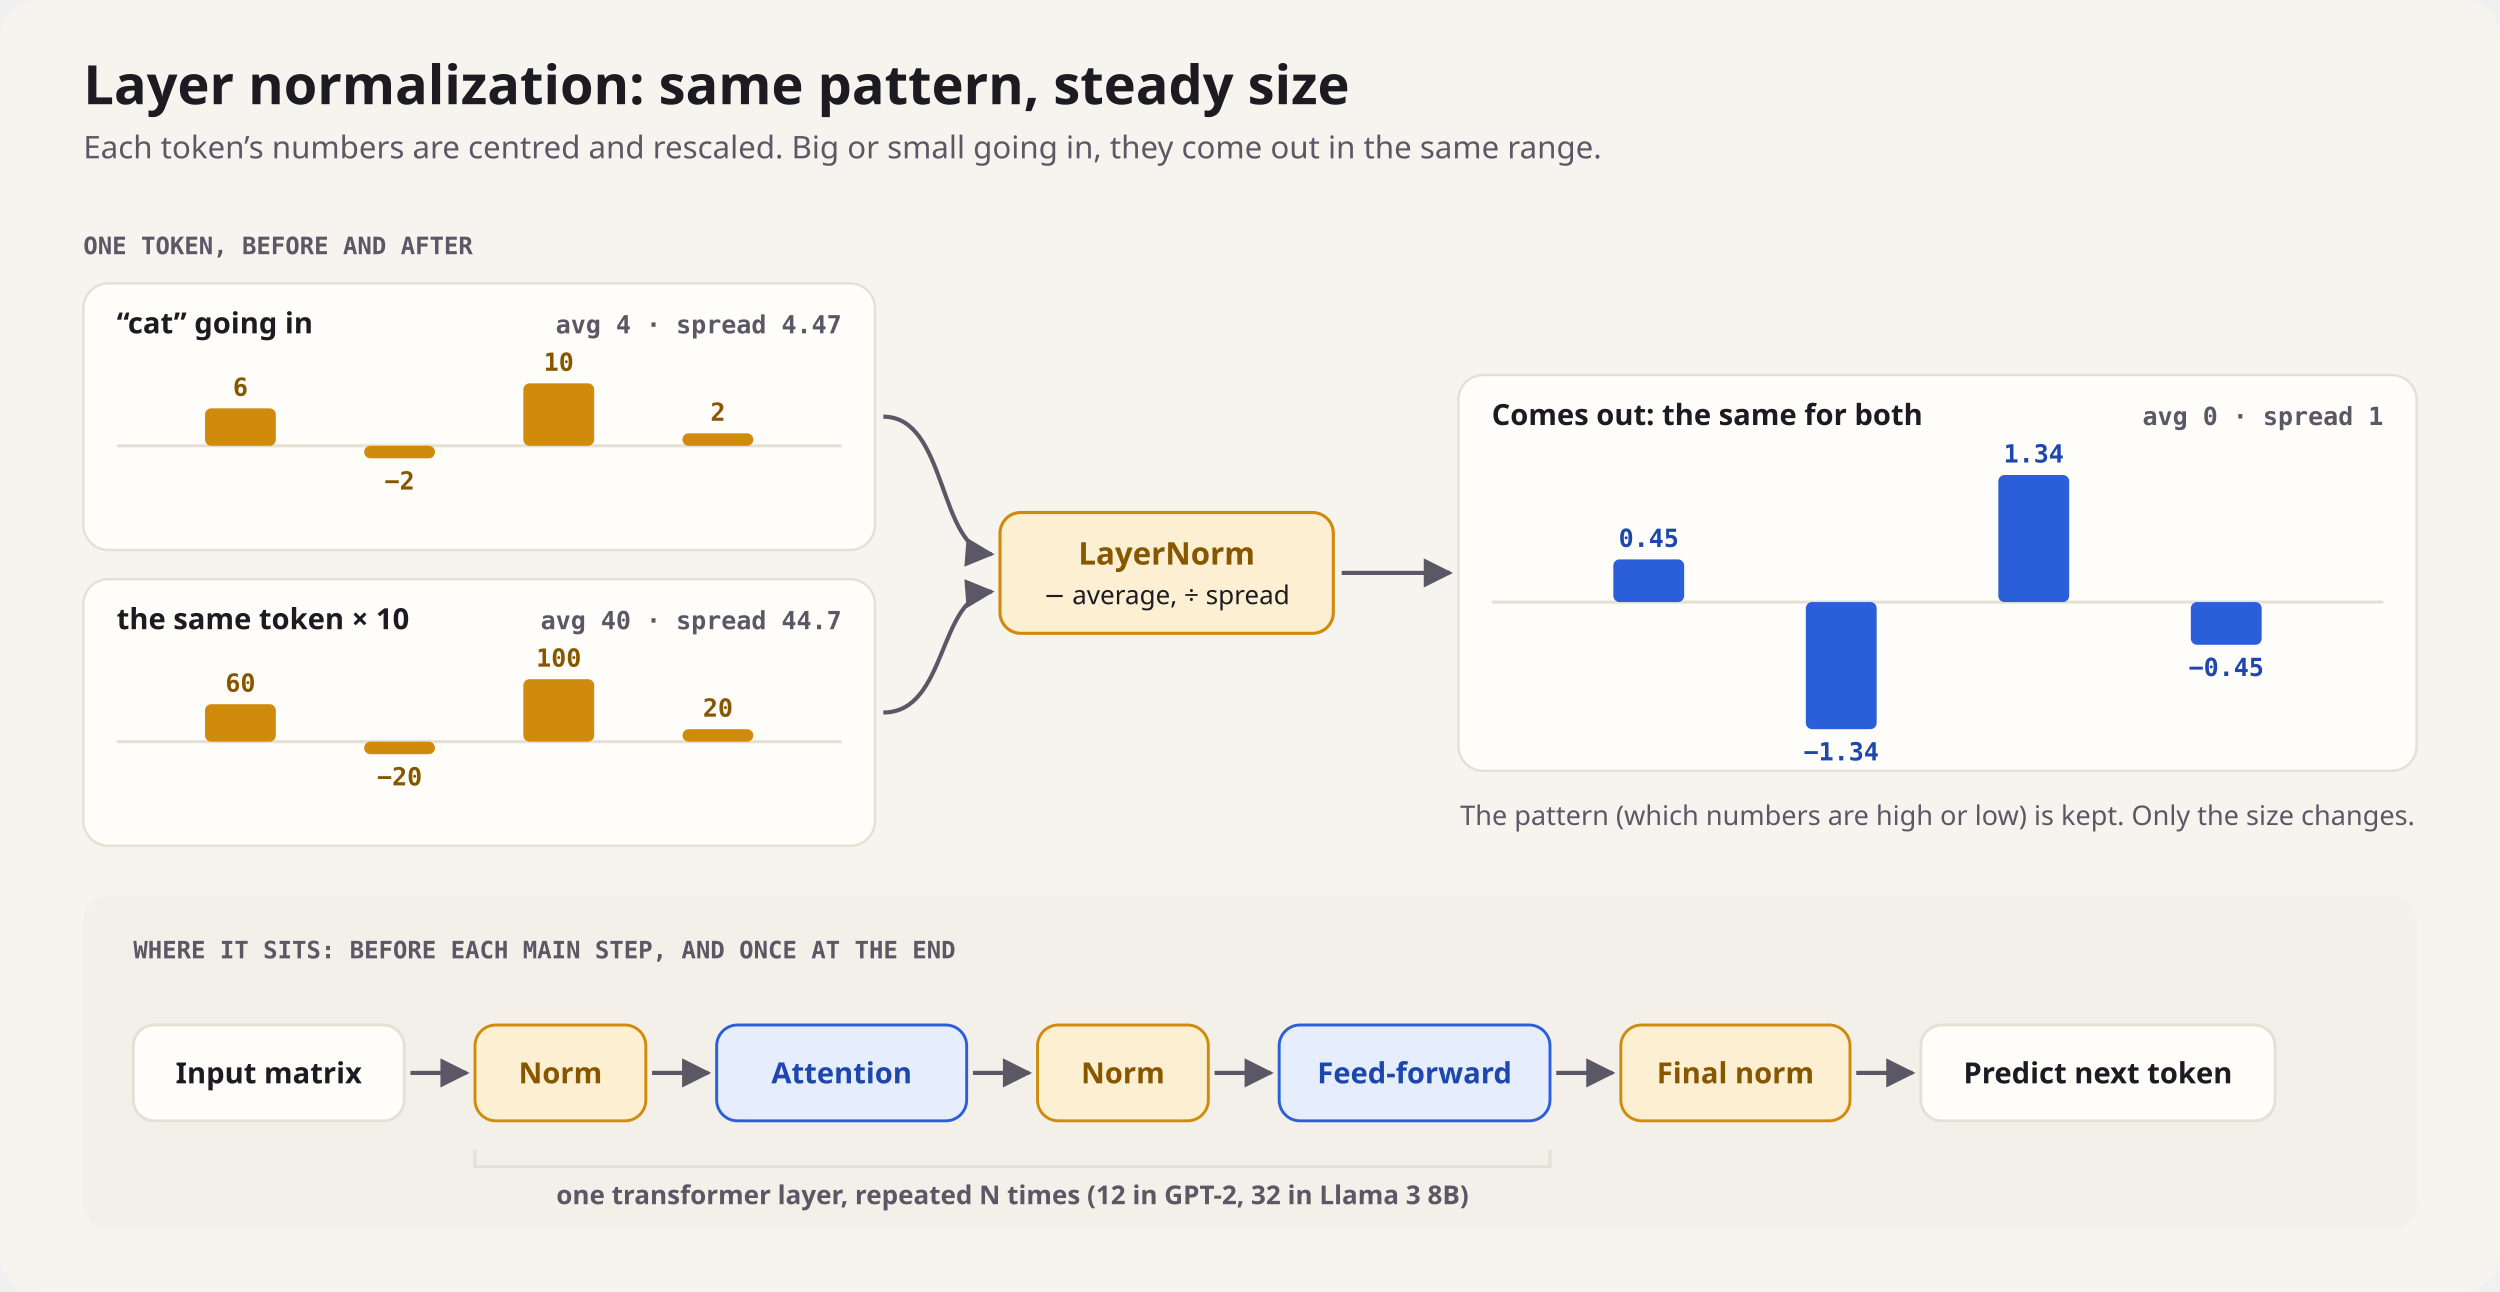
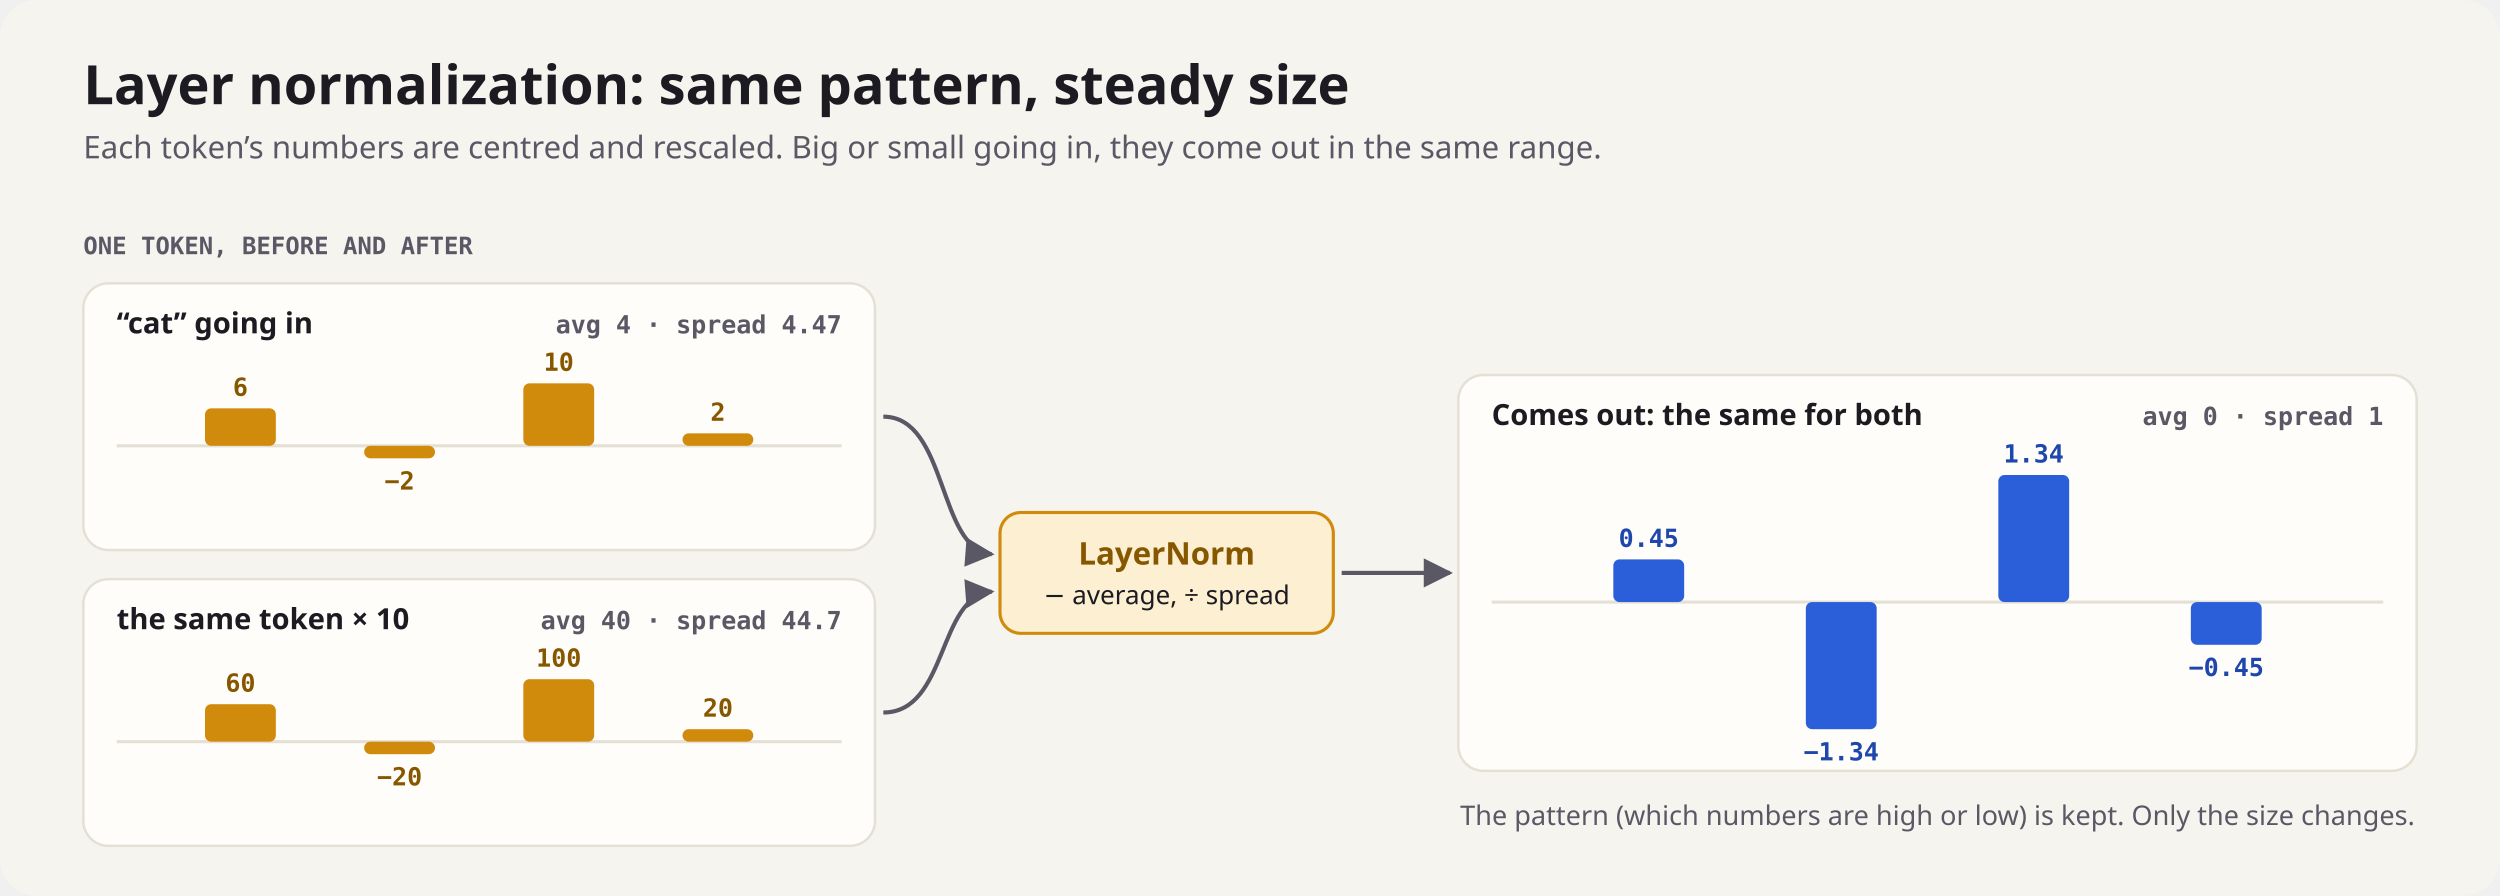
- <svg xmlns="http://www.w3.org/2000/svg" viewBox="0 0 1200 620" role="img" aria-labelledby="t d" font-family="'Schibsted Grotesk', ui-sans-serif, system-ui, sans-serif">
+ <svg xmlns="http://www.w3.org/2000/svg" viewBox="0 0 1200 430" role="img" aria-labelledby="t d" font-family="'Schibsted Grotesk', ui-sans-serif, system-ui, sans-serif">
  <style>
    .bg{fill:#f6f4ef}.card{fill:#fffdf9;stroke:#e5e0d5}.sunk{fill:#f3f0e9}
    .ink{fill:#1c1b22}.muted{fill:#5b5866}.onacc{fill:#ffffff}
    .acc{fill:#2b5fd9}.accink{fill:#1d47ad}.accsoft{fill:#e6edfc}
    .pos{fill:#168a64}.posink{fill:#0d6a4b}.possoft{fill:#dcf2e8;stroke:#168a64}
    .neg{fill:#d24a2b}.negink{fill:#ad3417}.negsoft{fill:#fbe3da;stroke:#d24a2b}
    .heat{fill:#fcefd2;stroke:#d08a0c}.heatink{fill:#875700}.heatfill{fill:#d08a0c}
    .line{stroke:#5b5866;fill:none;stroke-width:2}.thin{stroke:#e5e0d5;fill:none;stroke-width:1.5}
    .dash{stroke:#2b5fd9;fill:none;stroke-width:2;stroke-dasharray:6 5}
    .sacc{stroke:#2b5fd9;fill:none;stroke-width:2.5}.sheat{stroke:#d08a0c;fill:none;stroke-width:2.5}
    .spos{stroke:#168a64;fill:none;stroke-width:2.5}.sneg{stroke:#d24a2b;fill:none;stroke-width:2.5}
    .edge{stroke:#2b5fd9;fill:none;stroke-width:1;opacity:.45}
    .stream{stroke:#2b5fd9;fill:none;stroke-width:14;stroke-linecap:round;opacity:.35}
    .row{fill:#f3f0e9}.hit{fill:#e6edfc;stroke:#2b5fd9}
    .mono{font-family:'JetBrains Mono',ui-monospace,Menlo,monospace}
    .head{font-size:13px;font-weight:700;letter-spacing:.08em}
    .arrowhead{fill:#5b5866}.arrowacc{fill:#2b5fd9}
  </style>
  <defs>
    <marker id="a" viewBox="0 0 10 10" refX="9" refY="5" markerWidth="7" markerHeight="7" orient="auto-start-reverse">
      <path d="M0 0L10 5L0 10z" class="arrowhead" />
    </marker>
  </defs>
-   <rect class="bg" width="1200" height="620" rx="18" />
+   <rect class="bg" width="1200" height="430" rx="18" />
  <text x="40" y="50" text-anchor="start" class="ink" font-size="26" font-weight="700">Layer normalization: same pattern, steady size</text>
  <text x="40" y="76" text-anchor="start" class="muted" font-size="15">Each token’s numbers are centred and rescaled. Big or small going in, they come out in the same range.</text>
  <text x="40" y="122" text-anchor="start" class="muted mono" font-size="11.5" font-weight="700">ONE TOKEN, BEFORE AND AFTER</text>
  <rect class="card" x="40" y="136" width="380" height="128" rx="12" stroke-width="1.2" />
  <text x="56" y="160" text-anchor="start" class="ink" font-size="14" font-weight="700">“cat” going in</text>
  <text x="404" y="160" text-anchor="end" class="muted mono" font-size="12" font-weight="600">avg 4 · spread 4.47</text>
  <line class="thin" x1="56" y1="214.0" x2="404" y2="214.0" />
  <rect class="heatfill" x="98.4" y="196.0" width="34" height="18.0" rx="3" />
  <text x="115.4" y="190.0" text-anchor="middle" class="heatink mono" font-size="12" font-weight="700">6</text>
  <rect class="heatfill" x="174.8" y="214.0" width="34" height="6.0" rx="3" />
  <text x="191.8" y="235.0" text-anchor="middle" class="heatink mono" font-size="12" font-weight="700">−2</text>
  <rect class="heatfill" x="251.2" y="184.0" width="34" height="30.0" rx="3" />
  <text x="268.2" y="178.0" text-anchor="middle" class="heatink mono" font-size="12" font-weight="700">10</text>
  <rect class="heatfill" x="327.6" y="208.0" width="34" height="6.0" rx="3" />
  <text x="344.6" y="202.0" text-anchor="middle" class="heatink mono" font-size="12" font-weight="700">2</text>
  <rect class="card" x="40" y="278" width="380" height="128" rx="12" stroke-width="1.2" />
  <text x="56" y="302" text-anchor="start" class="ink" font-size="14" font-weight="700">the same token × 10</text>
  <text x="404" y="302" text-anchor="end" class="muted mono" font-size="12" font-weight="600">avg 40 · spread 44.7</text>
  <line class="thin" x1="56" y1="356.0" x2="404" y2="356.0" />
  <rect class="heatfill" x="98.4" y="338.0" width="34" height="18.0" rx="3" />
  <text x="115.4" y="332.0" text-anchor="middle" class="heatink mono" font-size="12" font-weight="700">60</text>
  <rect class="heatfill" x="174.8" y="356.0" width="34" height="6.0" rx="3" />
  <text x="191.8" y="377.0" text-anchor="middle" class="heatink mono" font-size="12" font-weight="700">−20</text>
  <rect class="heatfill" x="251.2" y="326.0" width="34" height="30.0" rx="3" />
  <text x="268.2" y="320.0" text-anchor="middle" class="heatink mono" font-size="12" font-weight="700">100</text>
  <rect class="heatfill" x="327.6" y="350.0" width="34" height="6.0" rx="3" />
  <text x="344.6" y="344.0" text-anchor="middle" class="heatink mono" font-size="12" font-weight="700">20</text>
  <rect class="heat" x="480" y="246" width="160" height="58" rx="10" stroke-width="1.5" />
  <text x="560" y="271" text-anchor="middle" class="heatink" font-size="15" font-weight="700">LayerNorm</text>
  <text x="560" y="290" text-anchor="middle" class="ink" font-size="12.5">− average, ÷ spread</text>
  <path class="line" d="M424 200 C455 200 450 264 476 266" marker-end="url(#a)" />
  <path class="line" d="M424 342 C455 342 450 286 476 284" marker-end="url(#a)" />
  <line class="line" x1="644" y1="275" x2="696" y2="275" marker-end="url(#a)" />
  <rect class="card" x="700" y="180" width="460" height="190" rx="12" stroke-width="1.2" />
  <text x="716" y="204" text-anchor="start" class="ink" font-size="14" font-weight="700">Comes out: the same for both</text>
  <text x="1144" y="204" text-anchor="end" class="muted mono" font-size="12" font-weight="600">avg 0 · spread 1</text>
  <line class="thin" x1="716" y1="289.0" x2="1144" y2="289.0" />
  <rect class="acc" x="774.4" y="268.5" width="34" height="20.5" rx="3" />
  <text x="791.4" y="262.515" text-anchor="middle" class="accink mono" font-size="12" font-weight="700">0.45</text>
  <rect class="acc" x="866.8" y="289.0" width="34" height="61.0" rx="3" />
  <text x="883.8" y="365.0" text-anchor="middle" class="accink mono" font-size="12" font-weight="700">−1.34</text>
  <rect class="acc" x="959.2" y="228.0" width="34" height="61.0" rx="3" />
  <text x="976.2" y="222.0" text-anchor="middle" class="accink mono" font-size="12" font-weight="700">1.34</text>
  <rect class="acc" x="1051.6" y="289.0" width="34" height="20.5" rx="3" />
  <text x="1068.6" y="324.485" text-anchor="middle" class="accink mono" font-size="12" font-weight="700">−0.45</text>
  <text x="930" y="396" text-anchor="middle" class="muted" font-size="13">The pattern (which numbers are high or low) is kept. Only the size changes.</text>
-   <rect class="sunk" x="40" y="430" width="1120" height="160" rx="12" />
-   <text x="64" y="460" text-anchor="start" class="muted mono" font-size="11.5" font-weight="700">WHERE IT SITS: BEFORE EACH MAIN STEP, AND ONCE AT THE END</text>
-   <rect class="card" x="64" y="492" width="130" height="46" rx="10" stroke-width="1.4" />
-   <text x="129.0" y="520" text-anchor="middle" class="ink" font-size="14" font-weight="700">Input matrix</text>
-   <rect class="heat" x="228" y="492" width="82" height="46" rx="10" stroke-width="1.4" />
-   <text x="269.0" y="520" text-anchor="middle" class="heatink" font-size="14" font-weight="700">Norm</text>
-   <rect class="hit" x="344" y="492" width="120" height="46" rx="10" stroke-width="1.4" />
-   <text x="404.0" y="520" text-anchor="middle" class="accink" font-size="14" font-weight="700">Attention</text>
-   <rect class="heat" x="498" y="492" width="82" height="46" rx="10" stroke-width="1.4" />
-   <text x="539.0" y="520" text-anchor="middle" class="heatink" font-size="14" font-weight="700">Norm</text>
-   <rect class="hit" x="614" y="492" width="130" height="46" rx="10" stroke-width="1.4" />
-   <text x="679.0" y="520" text-anchor="middle" class="accink" font-size="14" font-weight="700">Feed-forward</text>
-   <rect class="heat" x="778" y="492" width="110" height="46" rx="10" stroke-width="1.4" />
-   <text x="833.0" y="520" text-anchor="middle" class="heatink" font-size="14" font-weight="700">Final norm</text>
-   <rect class="card" x="922" y="492" width="170" height="46" rx="10" stroke-width="1.4" />
-   <text x="1007.0" y="520" text-anchor="middle" class="ink" font-size="14" font-weight="700">Predict next token</text>
-   <line class="line" x1="197" y1="515" x2="224" y2="515" marker-end="url(#a)" />
-   <line class="line" x1="313" y1="515" x2="340" y2="515" marker-end="url(#a)" />
-   <line class="line" x1="467" y1="515" x2="494" y2="515" marker-end="url(#a)" />
-   <line class="line" x1="583" y1="515" x2="610" y2="515" marker-end="url(#a)" />
-   <line class="line" x1="747" y1="515" x2="774" y2="515" marker-end="url(#a)" />
-   <line class="line" x1="891" y1="515" x2="918" y2="515" marker-end="url(#a)" />
-   <path class="thin" d="M228 552 L228 560 L744 560 L744 552" />
-   <text x="486.0" y="578" text-anchor="middle" class="muted" font-size="12.5" font-weight="600">one transformer layer, repeated N times (12 in GPT-2, 32 in Llama 3 8B)</text>
</svg>
